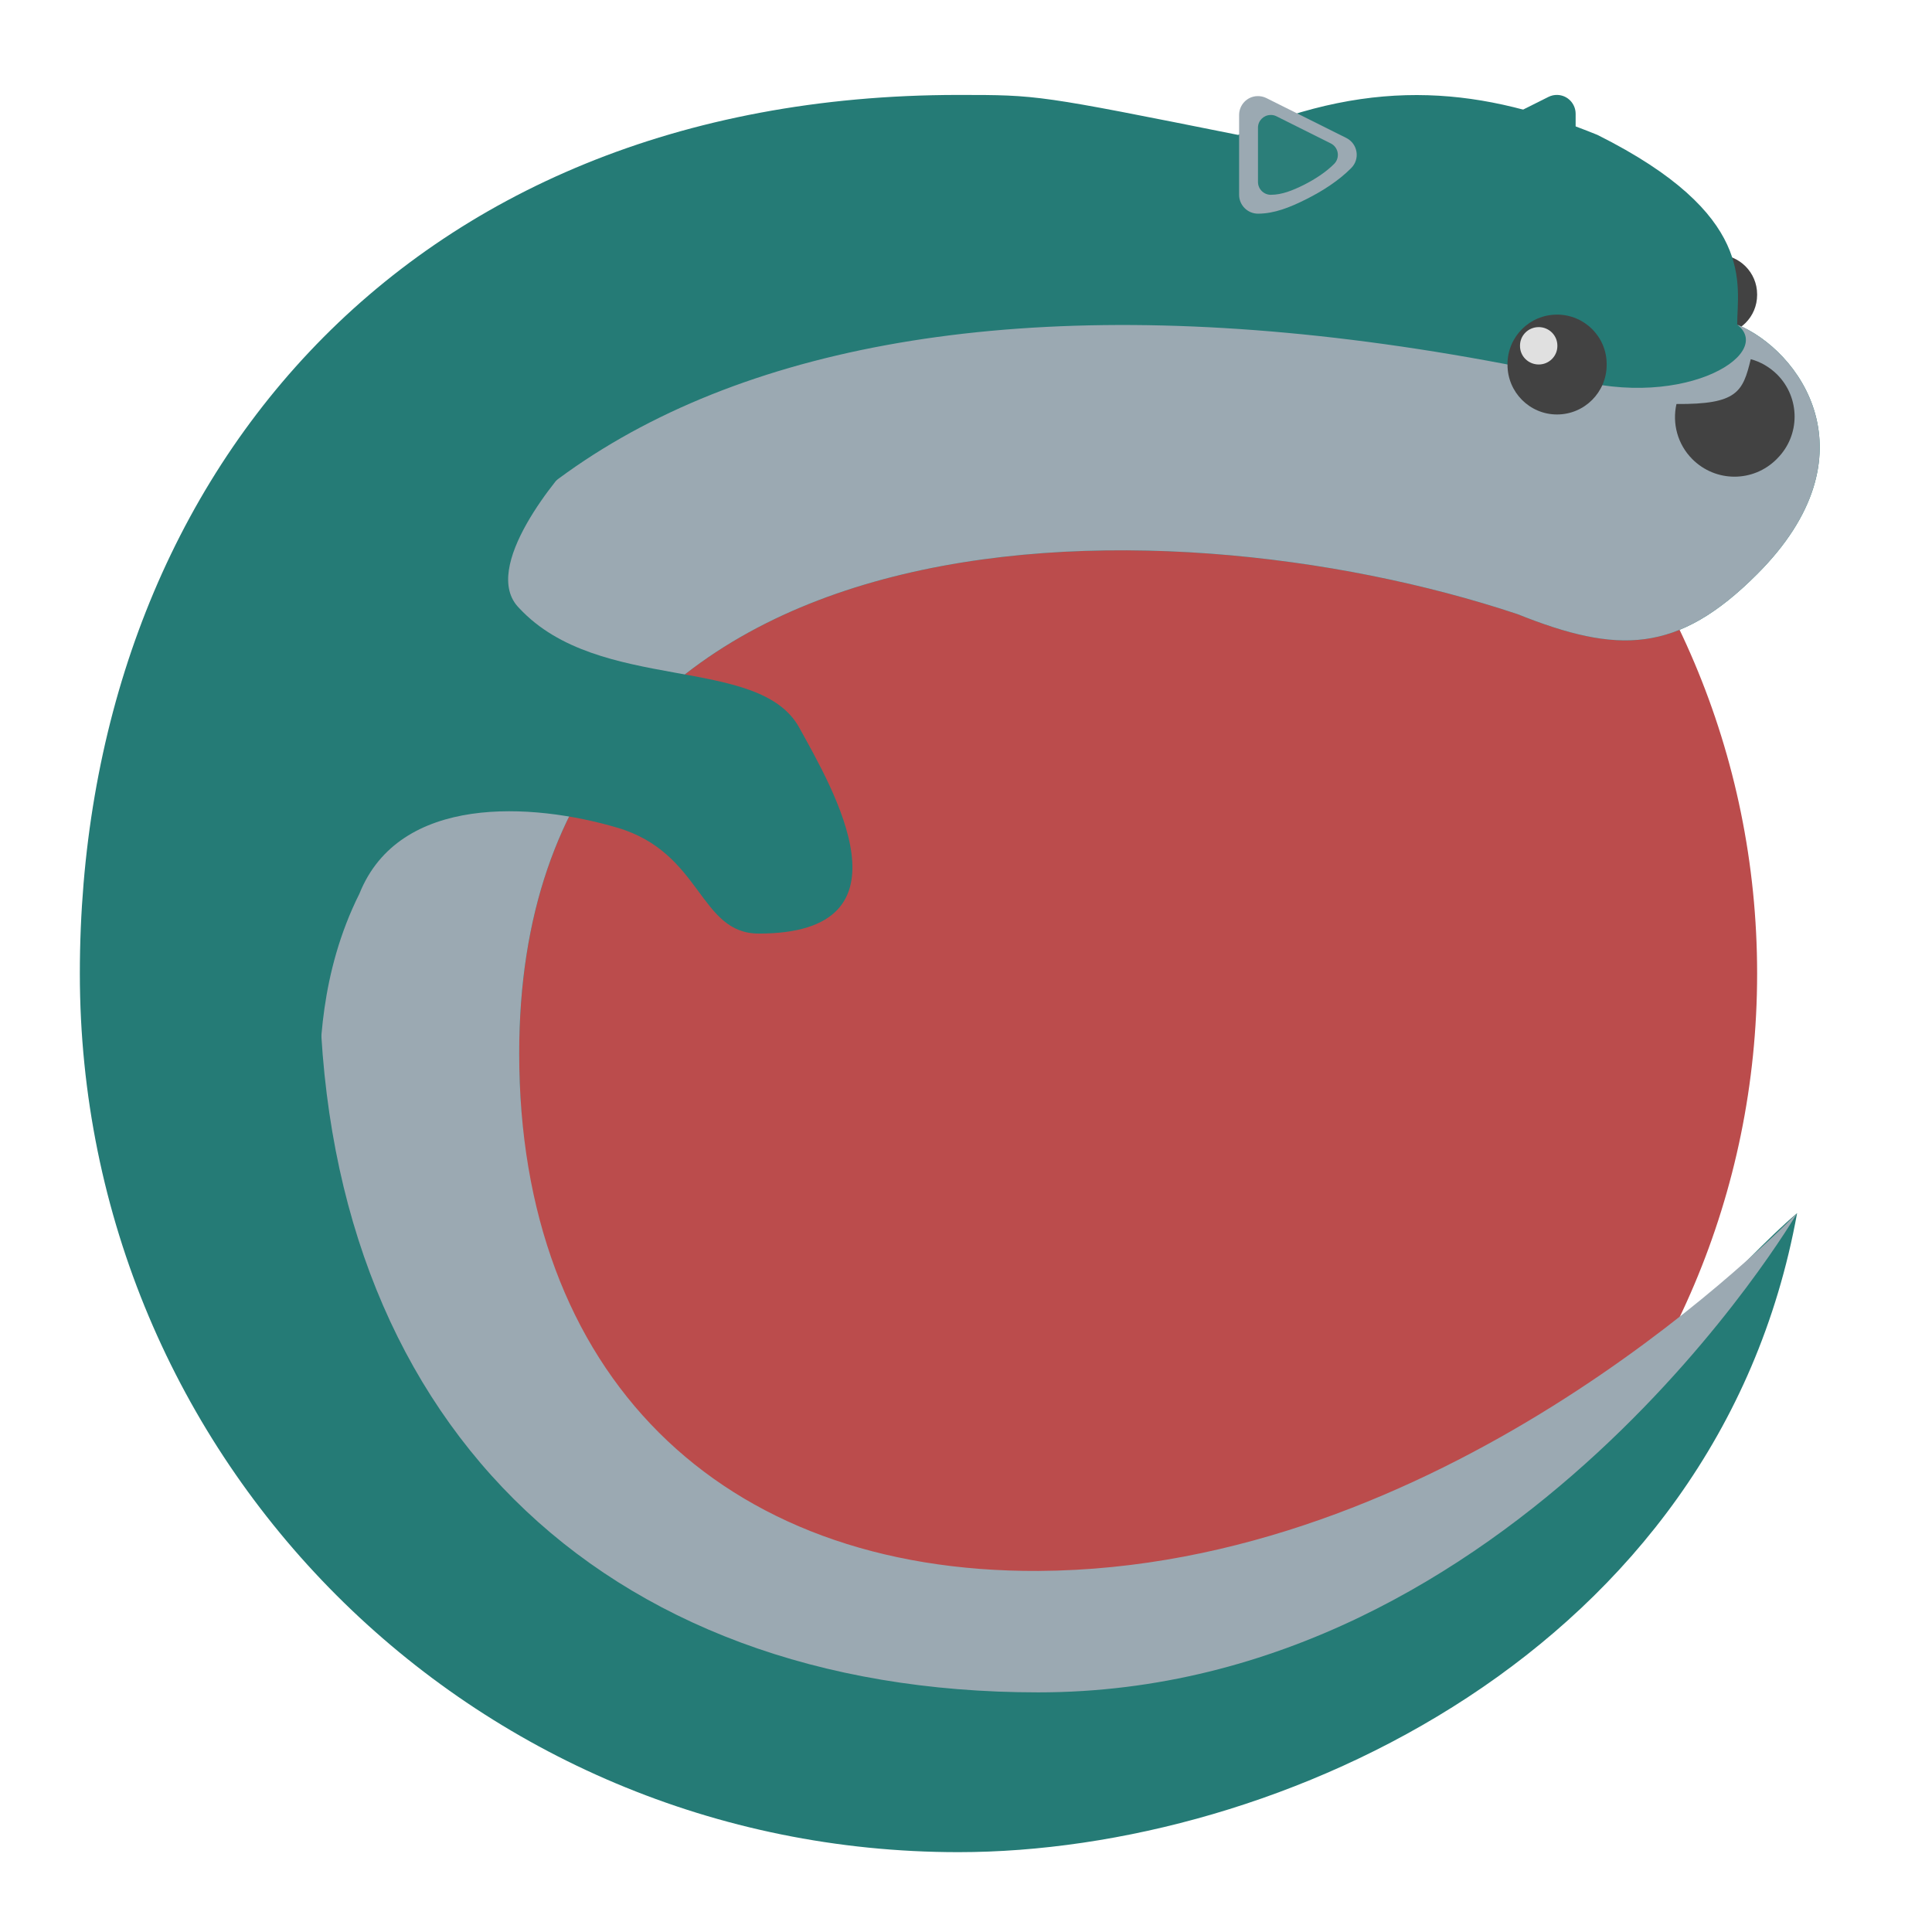
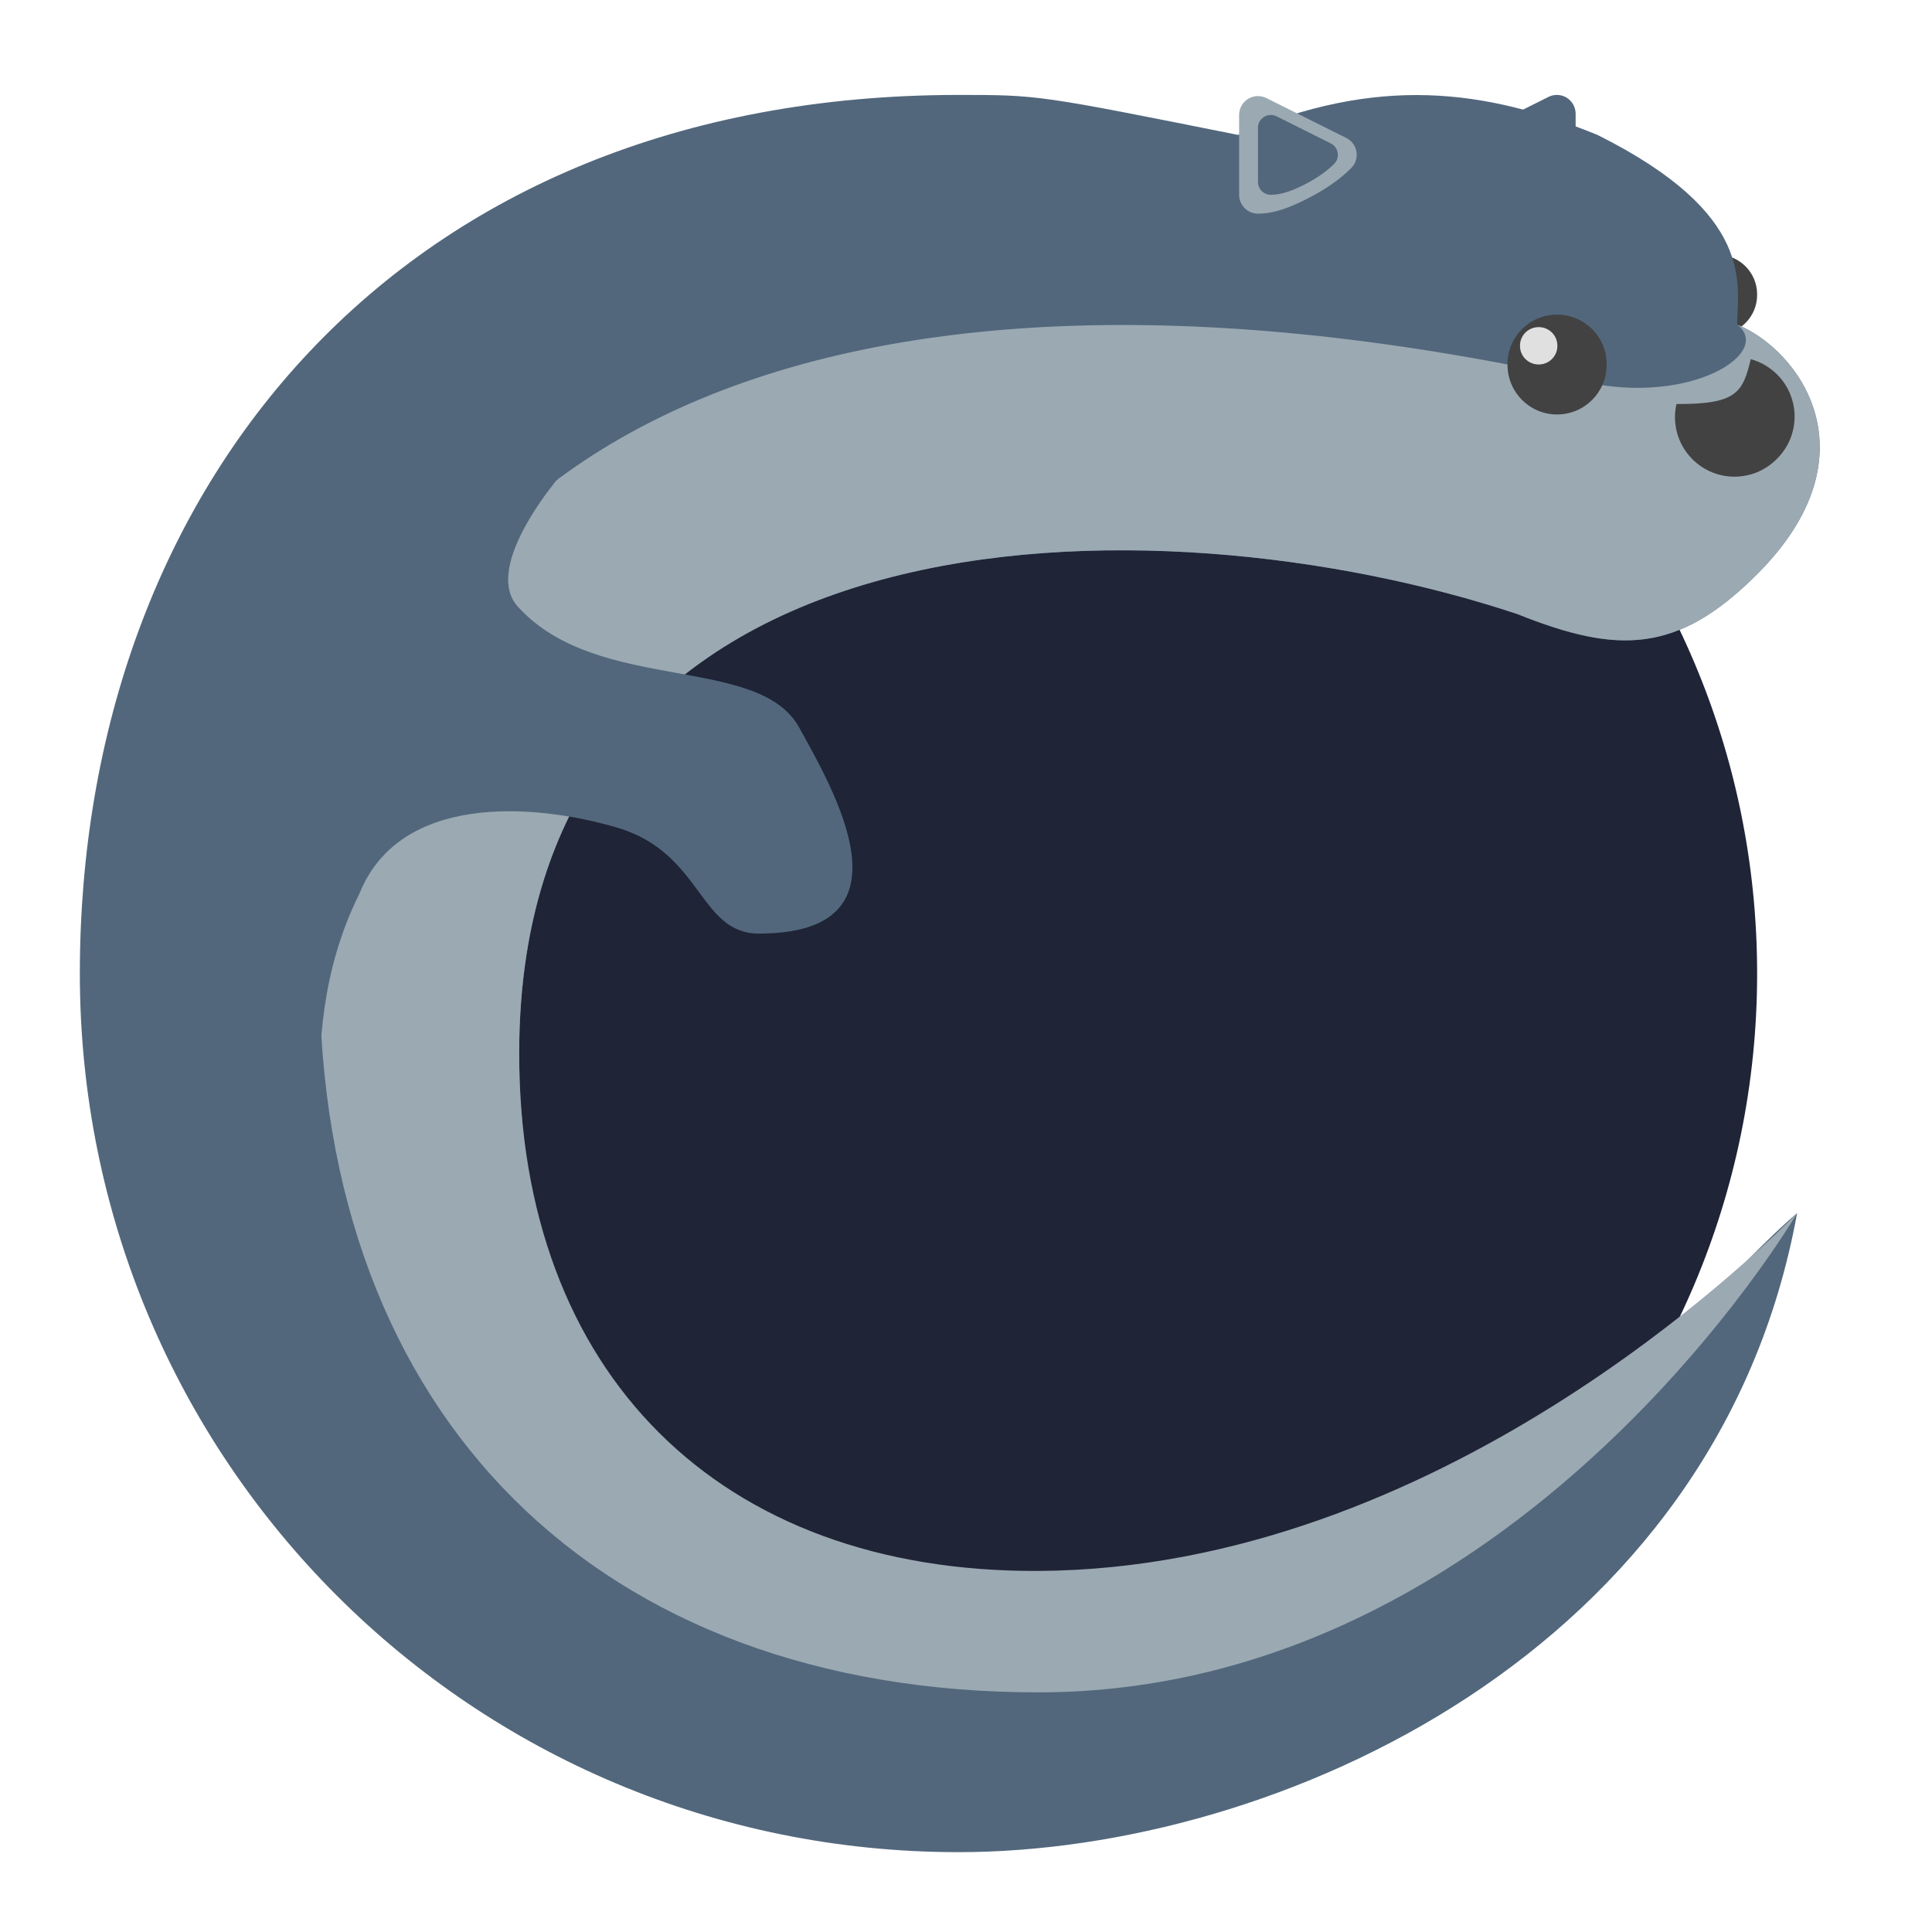
<svg xmlns="http://www.w3.org/2000/svg" width="64px" height="64px" viewBox="0 0 64 64" version="1.1" id="svg29">
  <defs id="defs33" />
  <g id="surface1">
-     <path style="stroke:none;fill-rule:nonzero;fill:#257b76;fill-opacity:1" d="M 51.594 3.145 C 51.93 3.156 52.195 3.434 52.195 3.77 L 52.195 6.418 C 52.195 6.762 51.918 7.043 51.57 7.043 C 51.031 7.043 50.516 6.836 49.969 6.562 C 49.422 6.289 48.887 5.941 48.484 5.535 C 48.18 5.234 48.266 4.727 48.645 4.535 L 51.293 3.211 C 51.387 3.164 51.488 3.141 51.594 3.145 Z M 51.594 3.145 " id="path2" />
+     <path style="stroke:none;fill-rule:nonzero;fill:#52677c;fill-opacity:1" d="M 51.594 3.145 C 51.93 3.156 52.195 3.434 52.195 3.77 L 52.195 6.418 C 52.195 6.762 51.918 7.043 51.57 7.043 C 51.031 7.043 50.516 6.836 49.969 6.562 C 49.422 6.289 48.887 5.941 48.484 5.535 C 48.18 5.234 48.266 4.727 48.645 4.535 L 51.293 3.211 C 51.387 3.164 51.488 3.141 51.594 3.145 Z M 51.594 3.145 " id="path2" />
    <path style=" stroke:none;fill-rule:nonzero;fill:rgb(25.882%,25.882%,25.882%);fill-opacity:1;" d="M 56.895 8.438 C 57.621 8.438 58.207 9.027 58.207 9.75 L 58.207 9.77 C 58.207 10.496 57.621 11.082 56.895 11.082 C 56.168 11.082 55.582 10.496 55.582 9.77 L 55.582 9.75 C 55.582 9.027 56.168 8.438 56.895 8.438 Z M 56.895 8.438 " id="path4" />
    <path style=" stroke:none;fill-rule:nonzero;fill:rgb(61.961%,61.961%,61.961%);fill-opacity:1;" d="M 56.406 8.77 C 56.684 8.77 56.902 8.988 56.902 9.262 L 56.902 9.27 C 56.902 9.539 56.684 9.762 56.406 9.762 C 56.133 9.762 55.91 9.539 55.91 9.27 L 55.91 9.262 C 55.91 8.988 56.133 8.77 56.406 8.77 Z M 56.406 8.77 " id="path6" />
-     <path style="stroke:none;fill-rule:nonzero;fill:#bb4c4c;fill-opacity:1" d="M 31.75 5.793 C 46.363 5.793 58.207 17.637 58.207 32.25 C 58.207 46.863 46.363 58.707 31.75 58.707 C 17.137 58.707 5.293 46.863 5.293 32.25 C 5.293 17.637 17.137 5.793 31.75 5.793 Z M 31.75 5.793 " id="path8" />
-     <path style="stroke:none;fill-rule:nonzero;fill:#257b76;fill-opacity:1" d="M 31.75 3.145 C 13.23 3.145 2.645 16.125 2.645 32.25 C 2.645 48.375 15.625 61.355 31.75 61.355 C 42.332 61.355 56.887 54.738 59.531 40.188 C 55.676 43.438 48.816 53.656 34.266 53.625 C 21.988 53.598 17.199 44.156 17.199 34.895 C 17.199 16.375 38.363 16.375 50.27 20.344 C 53.578 21.668 55.562 21.668 58.207 19.02 C 62.176 15.051 59.586 11.582 57.547 10.754 C 57.547 9.43 58.207 7.113 52.918 4.469 C 49.184 2.949 45.641 2.484 41.012 4.469 C 34.395 3.145 34.395 3.145 31.75 3.145 Z M 31.75 3.145 " id="path12" />
+     <path style="stroke:none;fill-rule:nonzero;fill:#1f2437;fill-opacity:1" d="M 31.75 5.793 C 46.363 5.793 58.207 17.637 58.207 32.25 C 58.207 46.863 46.363 58.707 31.75 58.707 C 17.137 58.707 5.293 46.863 5.293 32.25 C 5.293 17.637 17.137 5.793 31.75 5.793 Z M 31.75 5.793 " id="path8" />
+     <path style="stroke:none;fill-rule:nonzero;fill:#52677c;fill-opacity:1" d="M 31.75 3.145 C 13.23 3.145 2.645 16.125 2.645 32.25 C 2.645 48.375 15.625 61.355 31.75 61.355 C 42.332 61.355 56.887 54.738 59.531 40.188 C 55.676 43.438 48.816 53.656 34.266 53.625 C 21.988 53.598 17.199 44.156 17.199 34.895 C 17.199 16.375 38.363 16.375 50.27 20.344 C 53.578 21.668 55.562 21.668 58.207 19.02 C 62.176 15.051 59.586 11.582 57.547 10.754 C 57.547 9.43 58.207 7.113 52.918 4.469 C 49.184 2.949 45.641 2.484 41.012 4.469 C 34.395 3.145 34.395 3.145 31.75 3.145 Z M 31.75 3.145 " id="path12" />
    <path style="stroke:none;fill-rule:nonzero;fill:#9ba9b2;fill-opacity:1" d="M 10.582 32.25 C 10.582 46.953 19.844 56.062 34.395 56.062 C 50.27 56.062 59.531 40.188 59.531 40.188 C 58.207 41.512 47.625 51.969 34.398 52.039 C 23.812 52.094 17.199 45.48 17.199 34.895 C 17.199 16.375 38.363 16.375 50.27 20.344 C 53.578 21.668 55.562 21.668 58.207 19.02 C 62.176 15.051 59.586 11.582 57.547 10.754 C 58.844 11.754 55.562 13.73 51.594 12.406 C 26.457 7.113 11.125 14.867 10.582 32.25 Z M 10.582 32.25 " id="path14" />
    <path style=" stroke:none;fill-rule:nonzero;fill:rgb(25.882%,25.882%,25.882%);fill-opacity:1;" d="M 51.578 10.422 C 52.488 10.422 53.223 11.156 53.223 12.062 L 53.223 12.086 C 53.223 12.992 52.488 13.73 51.578 13.73 C 50.672 13.73 49.938 12.992 49.938 12.086 L 49.938 12.062 C 49.938 11.156 50.672 10.422 51.578 10.422 Z M 51.578 10.422 " id="path16" />
    <path style=" stroke:none;fill-rule:nonzero;fill:rgb(87.843%,87.843%,87.843%);fill-opacity:1;" d="M 50.973 10.836 C 51.312 10.836 51.59 11.109 51.59 11.449 L 51.59 11.461 C 51.59 11.801 51.312 12.074 50.973 12.074 C 50.629 12.074 50.352 11.801 50.352 11.461 L 50.352 11.449 C 50.352 11.109 50.629 10.836 50.973 10.836 Z M 50.973 10.836 " id="path18" />
    <path style="stroke:none;fill-rule:nonzero;fill:#9ba9b2;fill-opacity:1" d="M 41.648 3.184 C 41.312 3.195 41.047 3.473 41.047 3.809 L 41.047 6.453 C 41.047 6.797 41.328 7.078 41.672 7.078 C 42.211 7.078 42.73 6.871 43.273 6.598 C 43.82 6.324 44.355 5.977 44.758 5.57 C 45.062 5.27 44.98 4.762 44.598 4.57 L 41.953 3.25 C 41.859 3.203 41.754 3.18 41.648 3.184 Z M 41.648 3.184 " id="path20" />
    <path style=" stroke:none;fill-rule:nonzero;fill:rgb(25.882%,25.882%,25.882%);fill-opacity:1;" d="M 58.871 12.406 C 58.617 12.156 58.316 11.984 57.996 11.898 C 57.734 12.984 57.547 13.398 55.535 13.383 C 55.391 14.02 55.566 14.715 56.062 15.211 C 56.836 15.984 58.078 15.984 58.852 15.211 L 58.871 15.191 C 59.641 14.422 59.641 13.18 58.871 12.406 Z M 58.871 12.406 " id="path22" />
-     <path style="stroke:none;fill-rule:nonzero;fill:#257b76;fill-opacity:0.941" d="M 42.082 3.809 C 41.852 3.816 41.672 4.004 41.672 4.23 L 41.672 6.027 C 41.672 6.262 41.863 6.453 42.098 6.453 C 42.461 6.453 42.812 6.312 43.184 6.129 C 43.555 5.941 43.918 5.707 44.195 5.43 C 44.398 5.227 44.344 4.879 44.082 4.75 L 42.285 3.852 C 42.223 3.82 42.152 3.805 42.082 3.809 Z M 42.082 3.809 " id="path24" />
-     <path style="stroke:none;fill-rule:nonzero;fill:#257b76;fill-opacity:1" d="M 19.184 15.051 C 18.52 15.715 15.875 18.82 17.199 20.145 C 19.844 22.988 25.137 21.668 26.477 24.105 C 27.586 26.121 30.426 30.926 25.137 30.926 C 23.152 30.926 23.262 28.246 20.449 27.418 C 17.641 26.59 13.23 26.297 11.906 29.605 C 10.582 32.25 10.582 34.895 10.582 36.219 L 6.613 30.926 C 9.25 24.051 20.504 11.746 19.184 15.051 Z M 19.184 15.051 " id="path26" />
+     <path style="stroke:none;fill-rule:nonzero;fill:#52677c;fill-opacity:1" d="M 42.082 3.809 C 41.852 3.816 41.672 4.004 41.672 4.23 L 41.672 6.027 C 41.672 6.262 41.863 6.453 42.098 6.453 C 42.461 6.453 42.812 6.312 43.184 6.129 C 43.555 5.941 43.918 5.707 44.195 5.43 C 44.398 5.227 44.344 4.879 44.082 4.75 L 42.285 3.852 C 42.223 3.82 42.152 3.805 42.082 3.809 Z M 42.082 3.809 " id="path24" />
+     <path style="stroke:none;fill-rule:nonzero;fill:#52677c;fill-opacity:1" d="M 19.184 15.051 C 18.52 15.715 15.875 18.82 17.199 20.145 C 19.844 22.988 25.137 21.668 26.477 24.105 C 27.586 26.121 30.426 30.926 25.137 30.926 C 23.152 30.926 23.262 28.246 20.449 27.418 C 17.641 26.59 13.23 26.297 11.906 29.605 C 10.582 32.25 10.582 34.895 10.582 36.219 L 6.613 30.926 C 9.25 24.051 20.504 11.746 19.184 15.051 Z M 19.184 15.051 " id="path26" />
  </g>
</svg>
